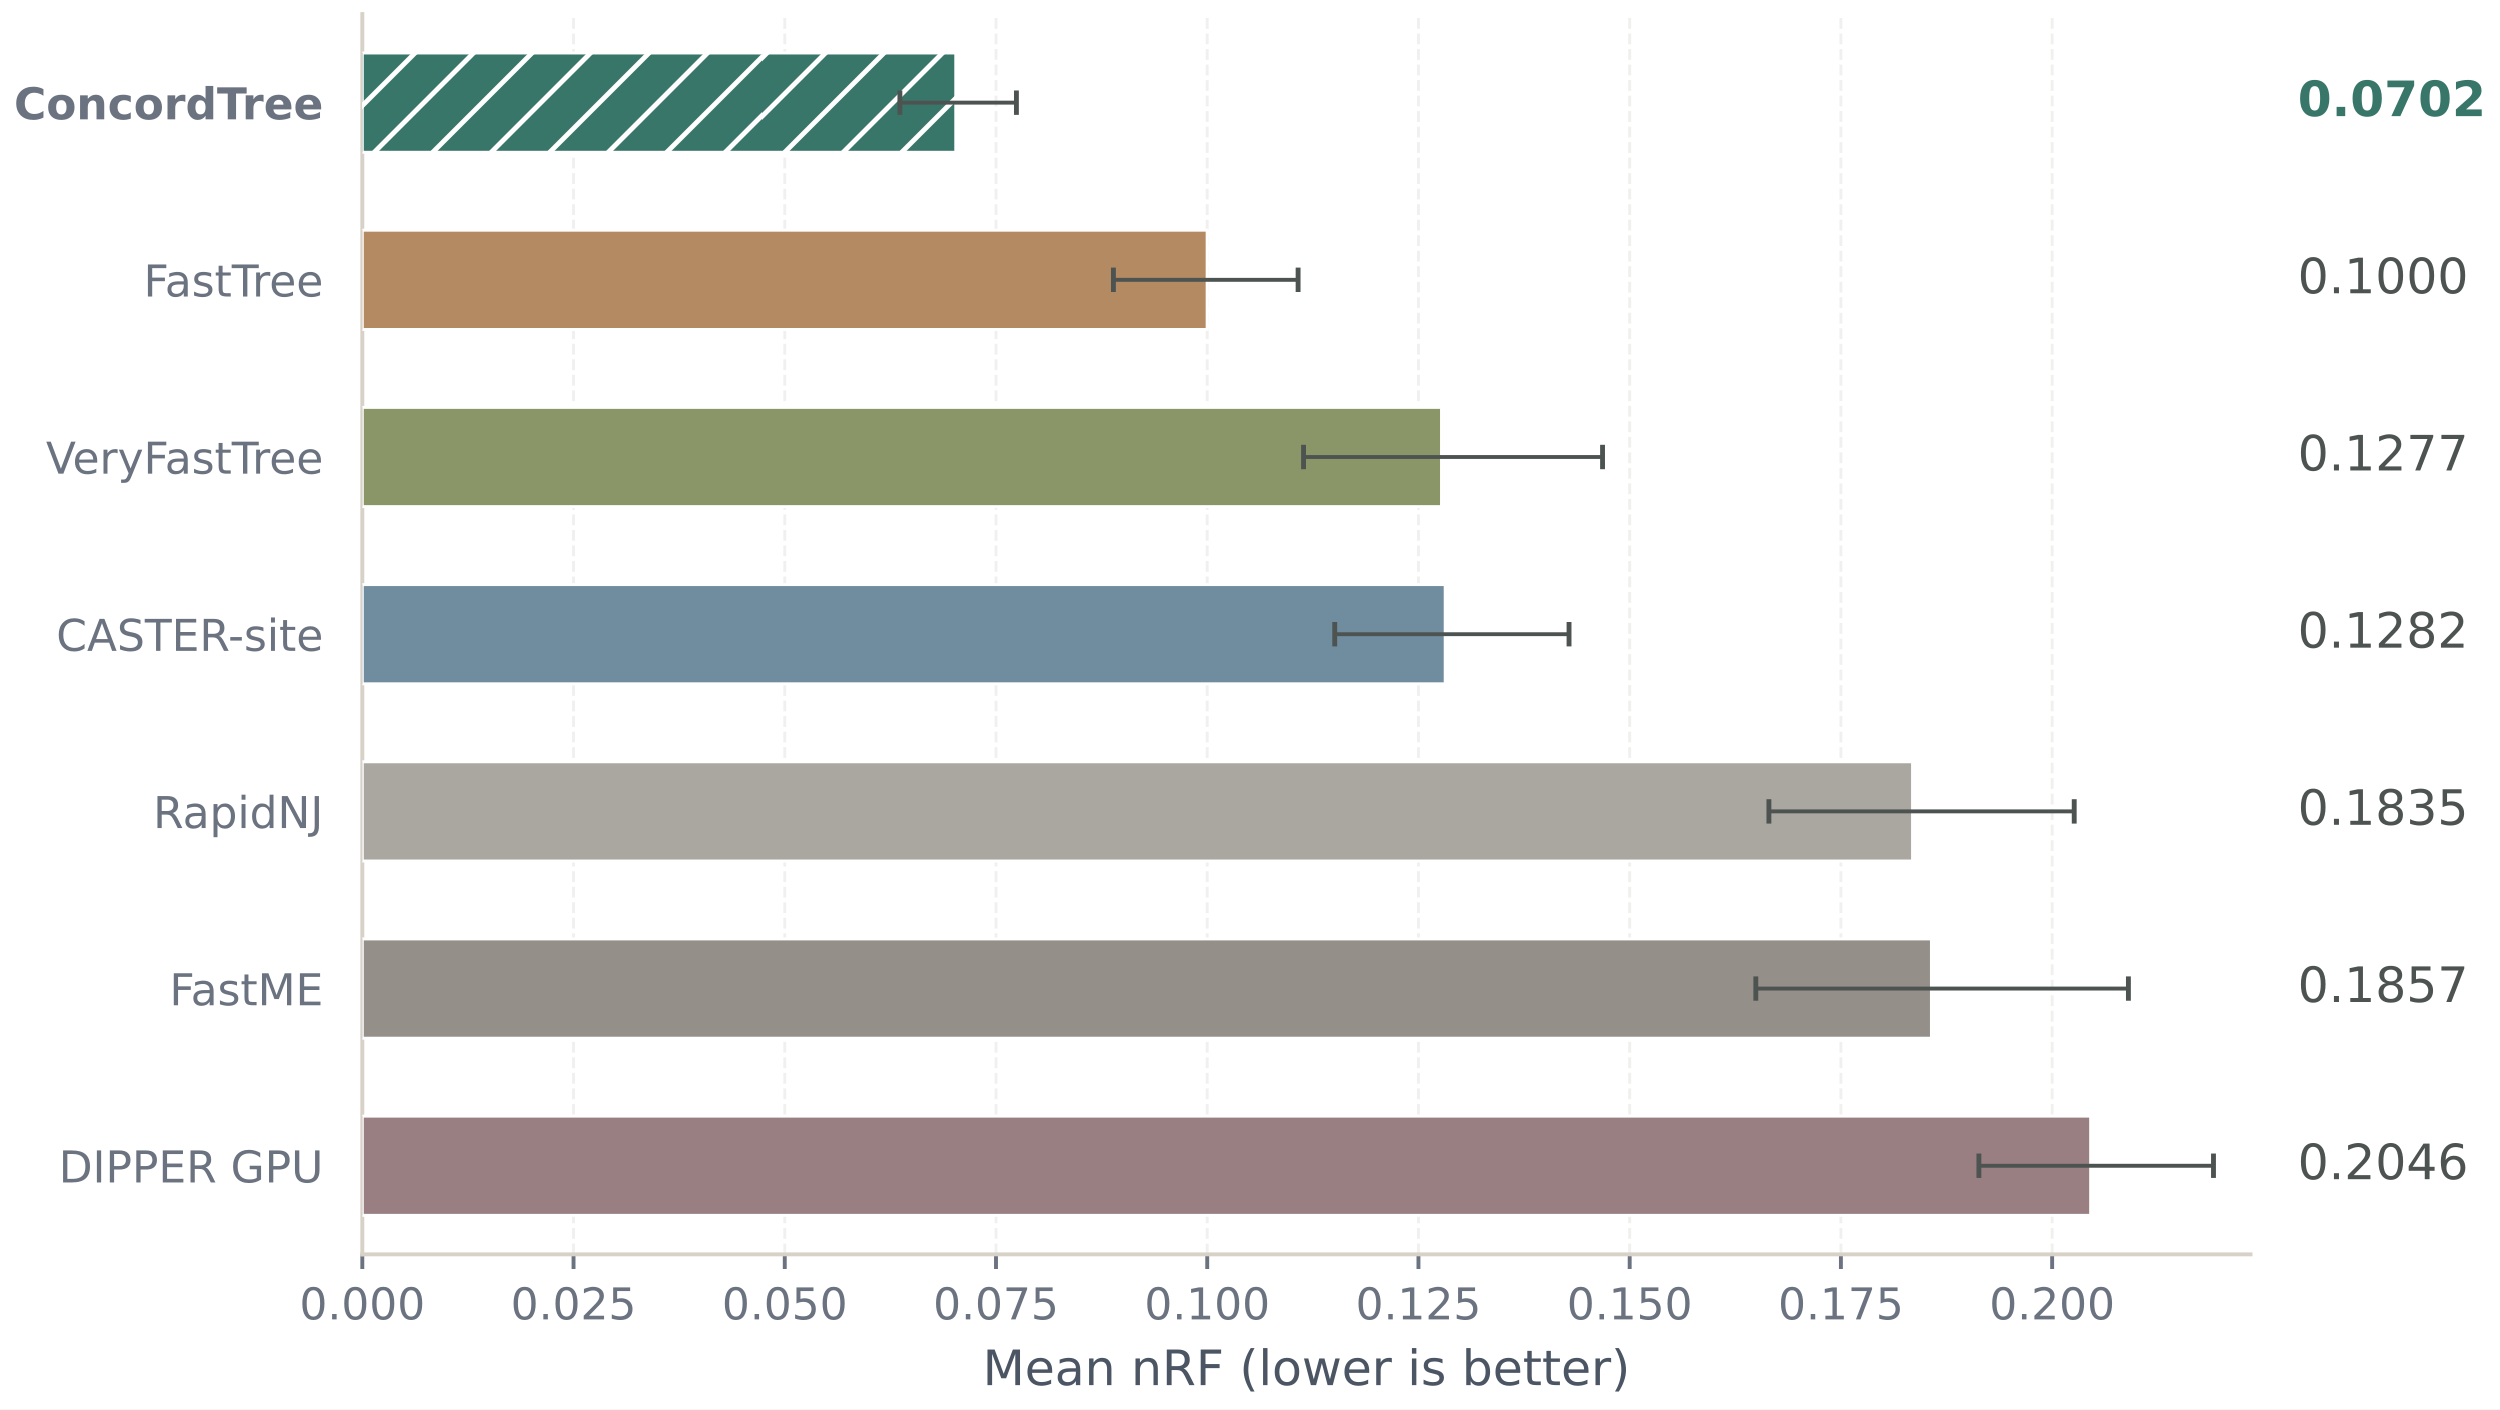
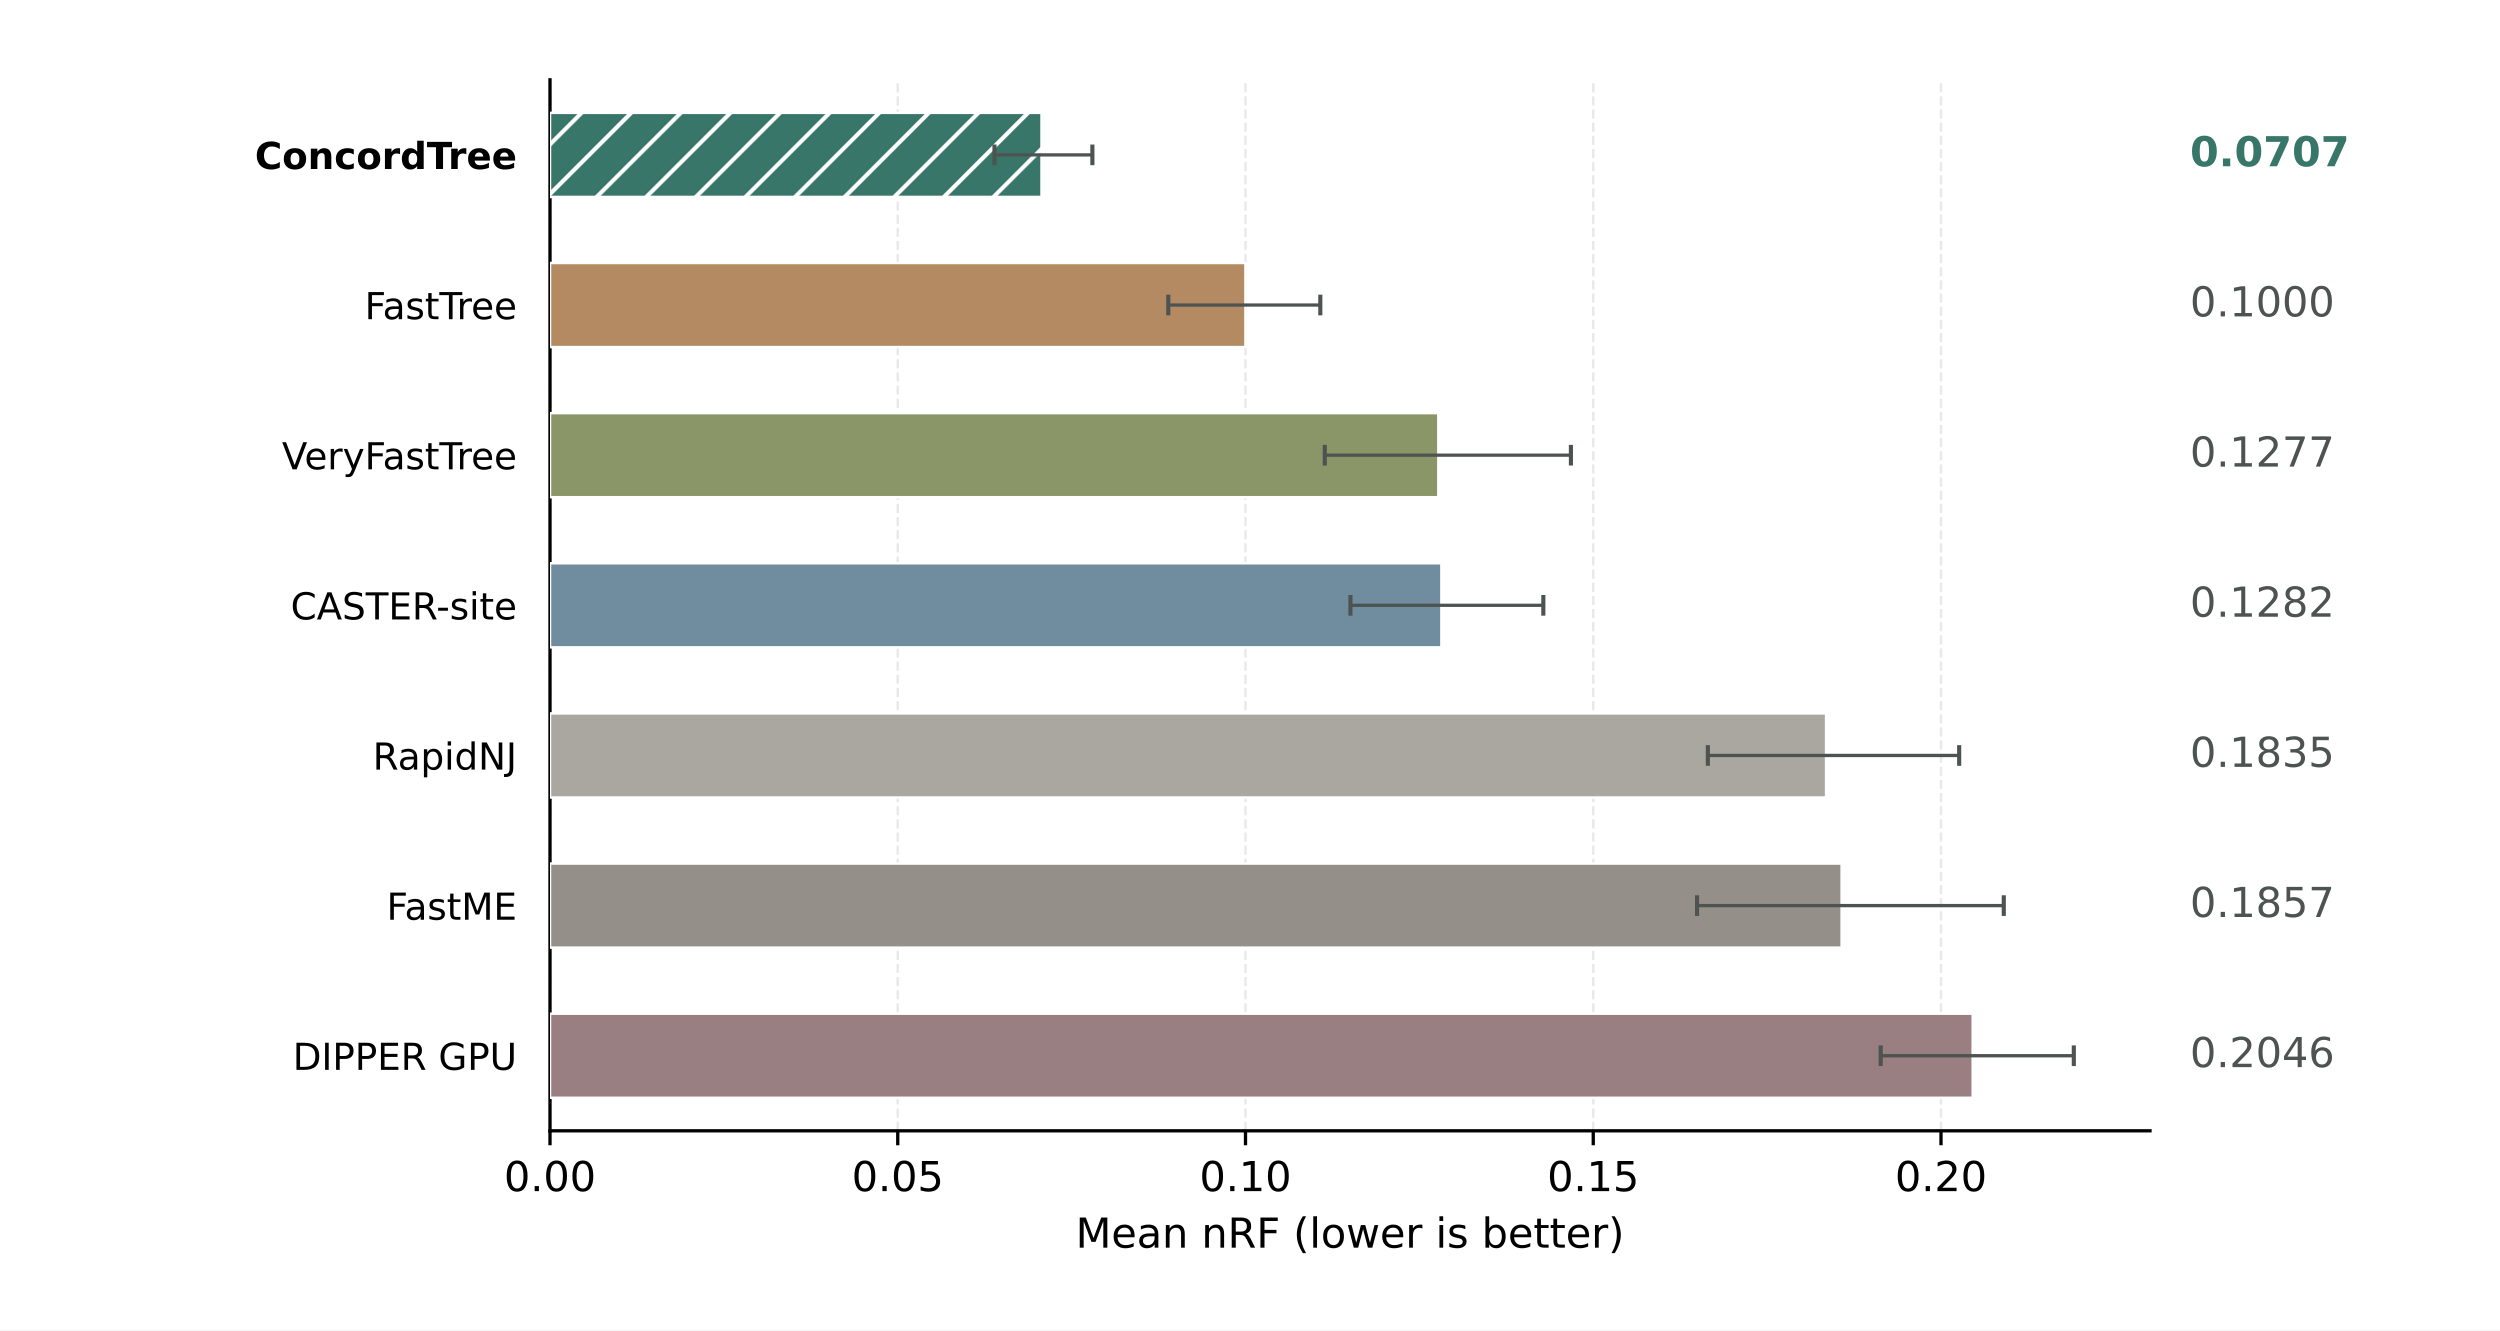
- <svg xmlns="http://www.w3.org/2000/svg" xmlns:xlink="http://www.w3.org/1999/xlink" width="512.487pt" height="288.902pt" viewBox="0 0 512.487 288.902" version="1.1">
+ <svg xmlns="http://www.w3.org/2000/svg" xmlns:xlink="http://www.w3.org/1999/xlink" width="604.8pt" height="321.84pt" viewBox="0 0 604.8 321.84" version="1.1">
  <defs>
    <style type="text/css">*{stroke-linejoin: round; stroke-linecap: butt}</style>
  </defs>
  <g id="figure_1">
    <g id="patch_1">
-       <path d="M 0 288.902  L 512.487 288.902  L 512.487 0  L 0 0  z " style="fill: #ffffff" />
+       <path d="M 0 321.84  L 604.8 321.84  L 604.8 0  L 0 0  z " style="fill: #ffffff" />
    </g>
    <g id="axes_1">
      <g id="patch_2">
-         <path d="M 74.271 257.134  L 461.343 257.134  L 461.343 2.88  L 74.271 2.88  z " style="fill: #ffffff" />
+         <path d="M 133.056 273.564  L 520.128 273.564  L 520.128 19.31  L 133.056 19.31  z " style="fill: #ffffff" />
      </g>
      <g id="matplotlib.axis_1">
        <g id="xtick_1">
          <g id="line2d_1">
-             <path d="M 74.271 257.134  L 74.271 2.88  " clip-path="url(#p2c27526972)" style="fill: none; stroke-dasharray: 2.22,0.96; stroke-dashoffset: 0; stroke: #e8eae7; stroke-opacity: 0.65; stroke-width: 0.6" />
+             <path d="M 133.056 273.564  L 133.056 19.31  " clip-path="url(#p0b6dd8f5ba)" style="fill: none; stroke-dasharray: 2.22,0.96; stroke-dashoffset: 0; stroke: #e8eae7; stroke-width: 0.6" />
          </g>
          <g id="line2d_2">
            <defs>
-               <path id="m1a377a992f" d="M 0 0  L 0 3  " style="stroke: #6b7280; stroke-width: 0.8" />
+               <path id="me006447a40" d="M 0 0  L 0 3.5  " style="stroke: #000000; stroke-width: 0.8" />
            </defs>
            <g>
-               <use xlink:href="#m1a377a992f" x="74.271" y="257.134" style="fill: #6b7280; stroke: #6b7280; stroke-width: 0.8" />
+               <use xlink:href="#me006447a40" x="133.056" y="273.564" style="stroke: #000000; stroke-width: 0.8" />
            </g>
          </g>
          <g id="text_1">
-             <text style="font-size: 9px; font-family: 'DejaVu Sans'; text-anchor: middle; fill: #6b7280" x="74.271" y="270.472" transform="rotate(-0 74.27094 270.4722)">0.000</text>
+             <text style="font-size: 10px; font-family: 'DejaVu Sans'; text-anchor: middle" x="133.056" y="288.162" transform="rotate(-0 133.056 288.1624)">0.00</text>
          </g>
        </g>
        <g id="xtick_2">
          <g id="line2d_3">
-             <path d="M 117.572 257.134  L 117.572 2.88  " clip-path="url(#p2c27526972)" style="fill: none; stroke-dasharray: 2.22,0.96; stroke-dashoffset: 0; stroke: #e8eae7; stroke-opacity: 0.65; stroke-width: 0.6" />
+             <path d="M 217.184 273.564  L 217.184 19.31  " clip-path="url(#p0b6dd8f5ba)" style="fill: none; stroke-dasharray: 2.22,0.96; stroke-dashoffset: 0; stroke: #e8eae7; stroke-width: 0.6" />
          </g>
          <g id="line2d_4">
            <g>
-               <use xlink:href="#m1a377a992f" x="117.572" y="257.134" style="fill: #6b7280; stroke: #6b7280; stroke-width: 0.8" />
+               <use xlink:href="#me006447a40" x="217.184" y="273.564" style="stroke: #000000; stroke-width: 0.8" />
            </g>
          </g>
          <g id="text_2">
-             <text style="font-size: 9px; font-family: 'DejaVu Sans'; text-anchor: middle; fill: #6b7280" x="117.572" y="270.472" transform="rotate(-0 117.572 270.4722)">0.025</text>
+             <text style="font-size: 10px; font-family: 'DejaVu Sans'; text-anchor: middle" x="217.184" y="288.162" transform="rotate(-0 217.1837 288.1624)">0.05</text>
          </g>
        </g>
        <g id="xtick_3">
          <g id="line2d_5">
-             <path d="M 160.873 257.134  L 160.873 2.88  " clip-path="url(#p2c27526972)" style="fill: none; stroke-dasharray: 2.22,0.96; stroke-dashoffset: 0; stroke: #e8eae7; stroke-opacity: 0.65; stroke-width: 0.6" />
+             <path d="M 301.311 273.564  L 301.311 19.31  " clip-path="url(#p0b6dd8f5ba)" style="fill: none; stroke-dasharray: 2.22,0.96; stroke-dashoffset: 0; stroke: #e8eae7; stroke-width: 0.6" />
          </g>
          <g id="line2d_6">
            <g>
-               <use xlink:href="#m1a377a992f" x="160.873" y="257.134" style="fill: #6b7280; stroke: #6b7280; stroke-width: 0.8" />
+               <use xlink:href="#me006447a40" x="301.311" y="273.564" style="stroke: #000000; stroke-width: 0.8" />
            </g>
          </g>
          <g id="text_3">
-             <text style="font-size: 9px; font-family: 'DejaVu Sans'; text-anchor: middle; fill: #6b7280" x="160.873" y="270.472" transform="rotate(-0 160.873 270.4722)">0.050</text>
+             <text style="font-size: 10px; font-family: 'DejaVu Sans'; text-anchor: middle" x="301.311" y="288.162" transform="rotate(-0 301.3114 288.1624)">0.10</text>
          </g>
        </g>
        <g id="xtick_4">
          <g id="line2d_7">
-             <path d="M 204.174 257.134  L 204.174 2.88  " clip-path="url(#p2c27526972)" style="fill: none; stroke-dasharray: 2.22,0.96; stroke-dashoffset: 0; stroke: #e8eae7; stroke-opacity: 0.65; stroke-width: 0.6" />
+             <path d="M 385.439 273.564  L 385.439 19.31  " clip-path="url(#p0b6dd8f5ba)" style="fill: none; stroke-dasharray: 2.22,0.96; stroke-dashoffset: 0; stroke: #e8eae7; stroke-width: 0.6" />
          </g>
          <g id="line2d_8">
            <g>
-               <use xlink:href="#m1a377a992f" x="204.174" y="257.134" style="fill: #6b7280; stroke: #6b7280; stroke-width: 0.8" />
+               <use xlink:href="#me006447a40" x="385.439" y="273.564" style="stroke: #000000; stroke-width: 0.8" />
            </g>
          </g>
          <g id="text_4">
-             <text style="font-size: 9px; font-family: 'DejaVu Sans'; text-anchor: middle; fill: #6b7280" x="204.174" y="270.472" transform="rotate(-0 204.174 270.4722)">0.075</text>
+             <text style="font-size: 10px; font-family: 'DejaVu Sans'; text-anchor: middle" x="385.439" y="288.162" transform="rotate(-0 385.4391 288.1624)">0.15</text>
          </g>
        </g>
        <g id="xtick_5">
          <g id="line2d_9">
-             <path d="M 247.475 257.134  L 247.475 2.88  " clip-path="url(#p2c27526972)" style="fill: none; stroke-dasharray: 2.22,0.96; stroke-dashoffset: 0; stroke: #e8eae7; stroke-opacity: 0.65; stroke-width: 0.6" />
+             <path d="M 469.567 273.564  L 469.567 19.31  " clip-path="url(#p0b6dd8f5ba)" style="fill: none; stroke-dasharray: 2.22,0.96; stroke-dashoffset: 0; stroke: #e8eae7; stroke-width: 0.6" />
          </g>
          <g id="line2d_10">
            <g>
-               <use xlink:href="#m1a377a992f" x="247.475" y="257.134" style="fill: #6b7280; stroke: #6b7280; stroke-width: 0.8" />
+               <use xlink:href="#me006447a40" x="469.567" y="273.564" style="stroke: #000000; stroke-width: 0.8" />
            </g>
          </g>
          <g id="text_5">
-             <text style="font-size: 9px; font-family: 'DejaVu Sans'; text-anchor: middle; fill: #6b7280" x="247.475" y="270.472" transform="rotate(-0 247.4751 270.4722)">0.100</text>
-           </g>
-         </g>
-         <g id="xtick_6">
-           <g id="line2d_11">
-             <path d="M 290.776 257.134  L 290.776 2.88  " clip-path="url(#p2c27526972)" style="fill: none; stroke-dasharray: 2.22,0.96; stroke-dashoffset: 0; stroke: #e8eae7; stroke-opacity: 0.65; stroke-width: 0.6" />
-           </g>
-           <g id="line2d_12">
-             <g>
-               <use xlink:href="#m1a377a992f" x="290.776" y="257.134" style="fill: #6b7280; stroke: #6b7280; stroke-width: 0.8" />
-             </g>
-           </g>
-           <g id="text_6">
-             <text style="font-size: 9px; font-family: 'DejaVu Sans'; text-anchor: middle; fill: #6b7280" x="290.776" y="270.472" transform="rotate(-0 290.7761 270.4722)">0.125</text>
-           </g>
-         </g>
-         <g id="xtick_7">
-           <g id="line2d_13">
-             <path d="M 334.077 257.134  L 334.077 2.88  " clip-path="url(#p2c27526972)" style="fill: none; stroke-dasharray: 2.22,0.96; stroke-dashoffset: 0; stroke: #e8eae7; stroke-opacity: 0.65; stroke-width: 0.6" />
-           </g>
-           <g id="line2d_14">
-             <g>
-               <use xlink:href="#m1a377a992f" x="334.077" y="257.134" style="fill: #6b7280; stroke: #6b7280; stroke-width: 0.8" />
-             </g>
-           </g>
-           <g id="text_7">
-             <text style="font-size: 9px; font-family: 'DejaVu Sans'; text-anchor: middle; fill: #6b7280" x="334.077" y="270.472" transform="rotate(-0 334.0771 270.4722)">0.150</text>
-           </g>
-         </g>
-         <g id="xtick_8">
-           <g id="line2d_15">
-             <path d="M 377.378 257.134  L 377.378 2.88  " clip-path="url(#p2c27526972)" style="fill: none; stroke-dasharray: 2.22,0.96; stroke-dashoffset: 0; stroke: #e8eae7; stroke-opacity: 0.65; stroke-width: 0.6" />
-           </g>
-           <g id="line2d_16">
-             <g>
-               <use xlink:href="#m1a377a992f" x="377.378" y="257.134" style="fill: #6b7280; stroke: #6b7280; stroke-width: 0.8" />
-             </g>
-           </g>
-           <g id="text_8">
-             <text style="font-size: 9px; font-family: 'DejaVu Sans'; text-anchor: middle; fill: #6b7280" x="377.378" y="270.472" transform="rotate(-0 377.3781 270.4722)">0.175</text>
-           </g>
-         </g>
-         <g id="xtick_9">
-           <g id="line2d_17">
-             <path d="M 420.679 257.134  L 420.679 2.88  " clip-path="url(#p2c27526972)" style="fill: none; stroke-dasharray: 2.22,0.96; stroke-dashoffset: 0; stroke: #e8eae7; stroke-opacity: 0.65; stroke-width: 0.6" />
-           </g>
-           <g id="line2d_18">
-             <g>
-               <use xlink:href="#m1a377a992f" x="420.679" y="257.134" style="fill: #6b7280; stroke: #6b7280; stroke-width: 0.8" />
-             </g>
-           </g>
-           <g id="text_9">
-             <text style="font-size: 9px; font-family: 'DejaVu Sans'; text-anchor: middle; fill: #6b7280" x="420.679" y="270.472" transform="rotate(-0 420.6792 270.4722)">0.200</text>
-           </g>
-         </g>
-         <g id="text_10">
-           <text style="font-size: 10px; font-family: 'DejaVu Sans'; text-anchor: middle; fill: #4b5563" x="267.807" y="283.942" transform="rotate(-0 267.8069 283.9423)">Mean nRF (lower is better)</text>
+             <text style="font-size: 10px; font-family: 'DejaVu Sans'; text-anchor: middle" x="469.567" y="288.162" transform="rotate(-0 469.5669 288.1624)">0.20</text>
+           </g>
+         </g>
+         <g id="text_6">
+           <text style="font-size: 10px; font-family: 'DejaVu Sans'; text-anchor: middle" x="326.592" y="301.841" transform="rotate(-0 326.592 301.8406)">Mean nRF (lower is better)</text>
        </g>
      </g>
      <g id="matplotlib.axis_2">
        <g id="ytick_1">
-           <g id="line2d_19" />
+           <g id="line2d_11" />
+           <g id="text_7">
+             <text style="font-weight: 700; font-size: 9px; font-family: 'DejaVu Sans'; text-anchor: end" x="125.056" y="40.891" transform="rotate(-0 125.056 40.89067)">ConcordTree</text>
+           </g>
+         </g>
+         <g id="ytick_2">
+           <g id="line2d_12" />
+           <g id="text_8">
+             <text style="font-size: 9px; font-family: 'DejaVu Sans'; text-anchor: end" x="125.056" y="77.213" transform="rotate(-0 125.056 77.21261)">FastTree</text>
+           </g>
+         </g>
+         <g id="ytick_3">
+           <g id="line2d_13" />
+           <g id="text_9">
+             <text style="font-size: 9px; font-family: 'DejaVu Sans'; text-anchor: end" x="125.056" y="113.535" transform="rotate(-0 125.056 113.5346)">VeryFastTree</text>
+           </g>
+         </g>
+         <g id="ytick_4">
+           <g id="line2d_14" />
+           <g id="text_10">
+             <text style="font-size: 9px; font-family: 'DejaVu Sans'; text-anchor: end" x="125.056" y="149.856" transform="rotate(-0 125.056 149.8565)">CASTER-site</text>
+           </g>
+         </g>
+         <g id="ytick_5">
+           <g id="line2d_15" />
          <g id="text_11">
-             <text style="font-weight: 700; font-size: 9px; font-family: 'DejaVu Sans'; text-anchor: end; fill: #6b7280" x="66.271" y="24.46" transform="rotate(-0 66.27094 24.46027)">ConcordTree</text>
-           </g>
-         </g>
-         <g id="ytick_2">
-           <g id="line2d_20" />
+             <text style="font-size: 9px; font-family: 'DejaVu Sans'; text-anchor: end" x="125.056" y="186.178" transform="rotate(-0 125.056 186.1784)">RapidNJ</text>
+           </g>
+         </g>
+         <g id="ytick_6">
+           <g id="line2d_16" />
          <g id="text_12">
-             <text style="font-size: 9px; font-family: 'DejaVu Sans'; text-anchor: end; fill: #6b7280" x="66.271" y="60.782" transform="rotate(-0 66.27094 60.78221)">FastTree</text>
-           </g>
-         </g>
-         <g id="ytick_3">
-           <g id="line2d_21" />
+             <text style="font-size: 9px; font-family: 'DejaVu Sans'; text-anchor: end" x="125.056" y="222.5" transform="rotate(-0 125.056 222.5004)">FastME</text>
+           </g>
+         </g>
+         <g id="ytick_7">
+           <g id="line2d_17" />
          <g id="text_13">
-             <text style="font-size: 9px; font-family: 'DejaVu Sans'; text-anchor: end; fill: #6b7280" x="66.271" y="97.104" transform="rotate(-0 66.27094 97.10415)">VeryFastTree</text>
-           </g>
-         </g>
-         <g id="ytick_4">
-           <g id="line2d_22" />
-           <g id="text_14">
-             <text style="font-size: 9px; font-family: 'DejaVu Sans'; text-anchor: end; fill: #6b7280" x="66.271" y="133.426" transform="rotate(-0 66.27094 133.4261)">CASTER-site</text>
-           </g>
-         </g>
-         <g id="ytick_5">
-           <g id="line2d_23" />
-           <g id="text_15">
-             <text style="font-size: 9px; font-family: 'DejaVu Sans'; text-anchor: end; fill: #6b7280" x="66.271" y="169.748" transform="rotate(-0 66.27094 169.748)">RapidNJ</text>
-           </g>
-         </g>
-         <g id="ytick_6">
-           <g id="line2d_24" />
-           <g id="text_16">
-             <text style="font-size: 9px; font-family: 'DejaVu Sans'; text-anchor: end; fill: #6b7280" x="66.271" y="206.07" transform="rotate(-0 66.27094 206.07)">FastME</text>
-           </g>
-         </g>
-         <g id="ytick_7">
-           <g id="line2d_25" />
-           <g id="text_17">
-             <text style="font-size: 9px; font-family: 'DejaVu Sans'; text-anchor: end; fill: #6b7280" x="66.271" y="242.392" transform="rotate(-0 66.27094 242.3919)">DIPPER GPU</text>
+             <text style="font-size: 9px; font-family: 'DejaVu Sans'; text-anchor: end" x="125.056" y="258.822" transform="rotate(-0 125.056 258.8223)">DIPPER GPU</text>
          </g>
        </g>
      </g>
      <g id="patch_3">
-         <path d="M 74.271 257.134  L 74.271 2.88  " style="fill: none; stroke: #d8d1c7; stroke-width: 0.8; stroke-linejoin: miter; stroke-linecap: square" />
+         <path d="M 133.056 273.564  L 133.056 19.31  " style="fill: none; stroke: #000000; stroke-width: 0.8; stroke-linejoin: miter; stroke-linecap: square" />
      </g>
      <g id="patch_4">
-         <path d="M 74.271 257.134  L 461.343 257.134  " style="fill: none; stroke: #d8d1c7; stroke-width: 0.8; stroke-linejoin: miter; stroke-linecap: square" />
+         <path d="M 133.056 273.564  L 520.128 273.564  " style="fill: none; stroke: #000000; stroke-width: 0.8; stroke-linejoin: miter; stroke-linecap: square" />
      </g>
      <g id="patch_5">
-         <path d="M 74.271 10.871  L 195.925 10.871  L 195.925 31.211  L 74.271 31.211  z " clip-path="url(#p2c27526972)" style="fill: url(#h28215bc005); stroke: #ffffff; stroke-width: 0.6; stroke-linejoin: miter" />
+         <path d="M 133.056 27.301  L 251.963 27.301  L 251.963 47.642  L 133.056 47.642  z " clip-path="url(#p0b6dd8f5ba)" style="fill: url(#h6bd0280ece); stroke: #ffffff; stroke-width: 0.6; stroke-linejoin: miter" />
+       </g>
+       <g id="text_14">
+         <text style="font-weight: 700; font-size: 10px; font-family: 'DejaVu Sans'; text-anchor: start; fill: #39766a" x="529.805" y="40.231" transform="rotate(-0 529.8048 40.23075)">0.0707</text>
+       </g>
+       <g id="patch_6">
+         <path d="M 133.056 63.623  L 301.293 63.623  L 301.293 83.963  L 133.056 83.963  z " clip-path="url(#p0b6dd8f5ba)" style="fill: #b38a62; stroke: #ffffff; stroke-width: 0.6; stroke-linejoin: miter" />
+       </g>
+       <g id="text_15">
+         <text style="font-size: 10px; font-family: 'DejaVu Sans'; text-anchor: start; fill: #4d5350" x="529.805" y="76.553" transform="rotate(-0 529.8048 76.55269)">0.1000</text>
+       </g>
+       <g id="patch_7">
+         <path d="M 133.056 99.945  L 347.963 99.945  L 347.963 120.285  L 133.056 120.285  z " clip-path="url(#p0b6dd8f5ba)" style="fill: #8a9568; stroke: #ffffff; stroke-width: 0.6; stroke-linejoin: miter" />
+       </g>
+       <g id="text_16">
+         <text style="font-size: 10px; font-family: 'DejaVu Sans'; text-anchor: start; fill: #4d5350" x="529.805" y="112.875" transform="rotate(-0 529.8048 112.8746)">0.1277</text>
+       </g>
+       <g id="patch_8">
+         <path d="M 133.056 136.267  L 348.698 136.267  L 348.698 156.607  L 133.056 156.607  z " clip-path="url(#p0b6dd8f5ba)" style="fill: #708c9f; stroke: #ffffff; stroke-width: 0.6; stroke-linejoin: miter" />
+       </g>
+       <g id="text_17">
+         <text style="font-size: 10px; font-family: 'DejaVu Sans'; text-anchor: start; fill: #4d5350" x="529.805" y="149.197" transform="rotate(-0 529.8048 149.1966)">0.1282</text>
+       </g>
+       <g id="patch_9">
+         <path d="M 133.056 172.589  L 441.764 172.589  L 441.764 192.929  L 133.056 192.929  z " clip-path="url(#p0b6dd8f5ba)" style="fill: #aaa7a0; stroke: #ffffff; stroke-width: 0.6; stroke-linejoin: miter" />
      </g>
      <g id="text_18">
-         <text style="font-weight: 700; font-size: 10px; font-family: 'DejaVu Sans'; text-anchor: start; fill: #39766a" x="471.02" y="23.8" transform="rotate(-0 471.0197 23.80035)">0.0702</text>
-       </g>
-       <g id="patch_6">
-         <path d="M 74.271 47.193  L 247.456 47.193  L 247.456 67.533  L 74.271 67.533  z " clip-path="url(#p2c27526972)" style="fill: #b38a62; stroke: #ffffff; stroke-width: 0.6; stroke-linejoin: miter" />
+         <text style="font-size: 10px; font-family: 'DejaVu Sans'; text-anchor: start; fill: #4d5350" x="529.805" y="185.519" transform="rotate(-0 529.8048 185.5185)">0.1835</text>
+       </g>
+       <g id="patch_10">
+         <path d="M 133.056 208.911  L 445.526 208.911  L 445.526 229.251  L 133.056 229.251  z " clip-path="url(#p0b6dd8f5ba)" style="fill: #958f89; stroke: #ffffff; stroke-width: 0.6; stroke-linejoin: miter" />
      </g>
      <g id="text_19">
-         <text style="font-size: 10px; font-family: 'DejaVu Sans'; text-anchor: start; fill: #4d5350" x="471.02" y="60.122" transform="rotate(-0 471.0197 60.12229)">0.1000</text>
-       </g>
-       <g id="patch_7">
-         <path d="M 74.271 83.515  L 295.499 83.515  L 295.499 103.855  L 74.271 103.855  z " clip-path="url(#p2c27526972)" style="fill: #8a9568; stroke: #ffffff; stroke-width: 0.6; stroke-linejoin: miter" />
+         <text style="font-size: 10px; font-family: 'DejaVu Sans'; text-anchor: start; fill: #4d5350" x="529.805" y="221.84" transform="rotate(-0 529.8048 221.8405)">0.1857</text>
+       </g>
+       <g id="patch_11">
+         <path d="M 133.056 245.233  L 477.231 245.233  L 477.231 265.573  L 133.056 265.573  z " clip-path="url(#p0b6dd8f5ba)" style="fill: #9a7f82; stroke: #ffffff; stroke-width: 0.6; stroke-linejoin: miter" />
      </g>
      <g id="text_20">
-         <text style="font-size: 10px; font-family: 'DejaVu Sans'; text-anchor: start; fill: #4d5350" x="471.02" y="96.444" transform="rotate(-0 471.0197 96.44423)">0.1277</text>
-       </g>
-       <g id="patch_8">
-         <path d="M 74.271 119.837  L 296.256 119.837  L 296.256 140.177  L 74.271 140.177  z " clip-path="url(#p2c27526972)" style="fill: #708c9f; stroke: #ffffff; stroke-width: 0.6; stroke-linejoin: miter" />
-       </g>
-       <g id="text_21">
-         <text style="font-size: 10px; font-family: 'DejaVu Sans'; text-anchor: start; fill: #4d5350" x="471.02" y="132.766" transform="rotate(-0 471.0197 132.7662)">0.1282</text>
-       </g>
-       <g id="patch_9">
-         <path d="M 74.271 156.159  L 392.058 156.159  L 392.058 176.499  L 74.271 176.499  z " clip-path="url(#p2c27526972)" style="fill: #aaa7a0; stroke: #ffffff; stroke-width: 0.6; stroke-linejoin: miter" />
-       </g>
-       <g id="text_22">
-         <text style="font-size: 10px; font-family: 'DejaVu Sans'; text-anchor: start; fill: #4d5350" x="471.02" y="169.088" transform="rotate(-0 471.0197 169.0881)">0.1835</text>
-       </g>
-       <g id="patch_10">
-         <path d="M 74.271 192.481  L 395.932 192.481  L 395.932 212.821  L 74.271 212.821  z " clip-path="url(#p2c27526972)" style="fill: #958f89; stroke: #ffffff; stroke-width: 0.6; stroke-linejoin: miter" />
-       </g>
-       <g id="text_23">
-         <text style="font-size: 10px; font-family: 'DejaVu Sans'; text-anchor: start; fill: #4d5350" x="471.02" y="205.41" transform="rotate(-0 471.0197 205.4101)">0.1857</text>
-       </g>
-       <g id="patch_11">
-         <path d="M 74.271 228.802  L 428.569 228.802  L 428.569 249.143  L 74.271 249.143  z " clip-path="url(#p2c27526972)" style="fill: #9a7f82; stroke: #ffffff; stroke-width: 0.6; stroke-linejoin: miter" />
-       </g>
-       <g id="text_24">
-         <text style="font-size: 10px; font-family: 'DejaVu Sans'; text-anchor: start; fill: #4d5350" x="471.02" y="241.732" transform="rotate(-0 471.0197 241.732)">0.2046</text>
+         <text style="font-size: 10px; font-family: 'DejaVu Sans'; text-anchor: start; fill: #4d5350" x="529.805" y="258.162" transform="rotate(-0 529.8048 258.1624)">0.2046</text>
      </g>
      <g id="LineCollection_1">
-         <path d="M 184.474 21.041  L 208.36 21.041  " clip-path="url(#p2c27526972)" style="fill: none; stroke: #4d5350; stroke-width: 0.8" />
+         <path d="M 240.585 37.471  L 264.268 37.471  " clip-path="url(#p0b6dd8f5ba)" style="fill: none; stroke: #4d5350; stroke-width: 0.8" />
+       </g>
+       <g id="line2d_18">
+         <defs>
+           <path id="m322ef5618e" d="M 0 2.5  L 0 -2.5  " style="stroke: #4d5350" />
+         </defs>
+         <g clip-path="url(#p0b6dd8f5ba)">
+           <use xlink:href="#m322ef5618e" x="240.585" y="37.471" style="fill: #1f77b4; stroke: #4d5350" />
+         </g>
+       </g>
+       <g id="line2d_19">
+         <g clip-path="url(#p0b6dd8f5ba)">
+           <use xlink:href="#m322ef5618e" x="264.268" y="37.471" style="fill: #1f77b4; stroke: #4d5350" />
+         </g>
+       </g>
+       <g id="LineCollection_2">
+         <path d="M 282.632 73.793  L 319.408 73.793  " clip-path="url(#p0b6dd8f5ba)" style="fill: none; stroke: #4d5350; stroke-width: 0.8" />
+       </g>
+       <g id="line2d_20">
+         <g clip-path="url(#p0b6dd8f5ba)">
+           <use xlink:href="#m322ef5618e" x="282.632" y="73.793" style="fill: #1f77b4; stroke: #4d5350" />
+         </g>
+       </g>
+       <g id="line2d_21">
+         <g clip-path="url(#p0b6dd8f5ba)">
+           <use xlink:href="#m322ef5618e" x="319.408" y="73.793" style="fill: #1f77b4; stroke: #4d5350" />
+         </g>
+       </g>
+       <g id="LineCollection_3">
+         <path d="M 320.491 110.115  L 380.035 110.115  " clip-path="url(#p0b6dd8f5ba)" style="fill: none; stroke: #4d5350; stroke-width: 0.8" />
+       </g>
+       <g id="line2d_22">
+         <g clip-path="url(#p0b6dd8f5ba)">
+           <use xlink:href="#m322ef5618e" x="320.491" y="110.115" style="fill: #1f77b4; stroke: #4d5350" />
+         </g>
+       </g>
+       <g id="line2d_23">
+         <g clip-path="url(#p0b6dd8f5ba)">
+           <use xlink:href="#m322ef5618e" x="380.035" y="110.115" style="fill: #1f77b4; stroke: #4d5350" />
+         </g>
+       </g>
+       <g id="LineCollection_4">
+         <path d="M 326.701 146.437  L 373.362 146.437  " clip-path="url(#p0b6dd8f5ba)" style="fill: none; stroke: #4d5350; stroke-width: 0.8" />
+       </g>
+       <g id="line2d_24">
+         <g clip-path="url(#p0b6dd8f5ba)">
+           <use xlink:href="#m322ef5618e" x="326.701" y="146.437" style="fill: #1f77b4; stroke: #4d5350" />
+         </g>
+       </g>
+       <g id="line2d_25">
+         <g clip-path="url(#p0b6dd8f5ba)">
+           <use xlink:href="#m322ef5618e" x="373.362" y="146.437" style="fill: #1f77b4; stroke: #4d5350" />
+         </g>
+       </g>
+       <g id="LineCollection_5">
+         <path d="M 413.162 182.759  L 473.963 182.759  " clip-path="url(#p0b6dd8f5ba)" style="fill: none; stroke: #4d5350; stroke-width: 0.8" />
      </g>
      <g id="line2d_26">
-         <defs>
-           <path id="m2c00c2e9e2" d="M 0 2.5  L 0 -2.5  " style="stroke: #4d5350" />
-         </defs>
-         <g clip-path="url(#p2c27526972)">
-           <use xlink:href="#m2c00c2e9e2" x="184.474" y="21.041" style="fill: #1f77b4; stroke: #4d5350" />
+         <g clip-path="url(#p0b6dd8f5ba)">
+           <use xlink:href="#m322ef5618e" x="413.162" y="182.759" style="fill: #1f77b4; stroke: #4d5350" />
        </g>
      </g>
      <g id="line2d_27">
-         <g clip-path="url(#p2c27526972)">
-           <use xlink:href="#m2c00c2e9e2" x="208.36" y="21.041" style="fill: #1f77b4; stroke: #4d5350" />
-         </g>
-       </g>
-       <g id="LineCollection_2">
-         <path d="M 228.246 57.363  L 266.104 57.363  " clip-path="url(#p2c27526972)" style="fill: none; stroke: #4d5350; stroke-width: 0.8" />
+         <g clip-path="url(#p0b6dd8f5ba)">
+           <use xlink:href="#m322ef5618e" x="473.963" y="182.759" style="fill: #1f77b4; stroke: #4d5350" />
+         </g>
+       </g>
+       <g id="LineCollection_6">
+         <path d="M 410.556 219.081  L 484.754 219.081  " clip-path="url(#p0b6dd8f5ba)" style="fill: none; stroke: #4d5350; stroke-width: 0.8" />
      </g>
      <g id="line2d_28">
-         <g clip-path="url(#p2c27526972)">
-           <use xlink:href="#m2c00c2e9e2" x="228.246" y="57.363" style="fill: #1f77b4; stroke: #4d5350" />
+         <g clip-path="url(#p0b6dd8f5ba)">
+           <use xlink:href="#m322ef5618e" x="410.556" y="219.081" style="fill: #1f77b4; stroke: #4d5350" />
        </g>
      </g>
      <g id="line2d_29">
-         <g clip-path="url(#p2c27526972)">
-           <use xlink:href="#m2c00c2e9e2" x="266.104" y="57.363" style="fill: #1f77b4; stroke: #4d5350" />
-         </g>
-       </g>
-       <g id="LineCollection_3">
-         <path d="M 267.219 93.685  L 328.514 93.685  " clip-path="url(#p2c27526972)" style="fill: none; stroke: #4d5350; stroke-width: 0.8" />
+         <g clip-path="url(#p0b6dd8f5ba)">
+           <use xlink:href="#m322ef5618e" x="484.754" y="219.081" style="fill: #1f77b4; stroke: #4d5350" />
+         </g>
+       </g>
+       <g id="LineCollection_7">
+         <path d="M 454.98 255.403  L 501.696 255.403  " clip-path="url(#p0b6dd8f5ba)" style="fill: none; stroke: #4d5350; stroke-width: 0.8" />
      </g>
      <g id="line2d_30">
-         <g clip-path="url(#p2c27526972)">
-           <use xlink:href="#m2c00c2e9e2" x="267.219" y="93.685" style="fill: #1f77b4; stroke: #4d5350" />
+         <g clip-path="url(#p0b6dd8f5ba)">
+           <use xlink:href="#m322ef5618e" x="454.98" y="255.403" style="fill: #1f77b4; stroke: #4d5350" />
        </g>
      </g>
      <g id="line2d_31">
-         <g clip-path="url(#p2c27526972)">
-           <use xlink:href="#m2c00c2e9e2" x="328.514" y="93.685" style="fill: #1f77b4; stroke: #4d5350" />
-         </g>
-       </g>
-       <g id="LineCollection_4">
-         <path d="M 273.611 130.007  L 321.645 130.007  " clip-path="url(#p2c27526972)" style="fill: none; stroke: #4d5350; stroke-width: 0.8" />
-       </g>
-       <g id="line2d_32">
-         <g clip-path="url(#p2c27526972)">
-           <use xlink:href="#m2c00c2e9e2" x="273.611" y="130.007" style="fill: #1f77b4; stroke: #4d5350" />
-         </g>
-       </g>
-       <g id="line2d_33">
-         <g clip-path="url(#p2c27526972)">
-           <use xlink:href="#m2c00c2e9e2" x="321.645" y="130.007" style="fill: #1f77b4; stroke: #4d5350" />
-         </g>
-       </g>
-       <g id="LineCollection_5">
-         <path d="M 362.616 166.329  L 425.204 166.329  " clip-path="url(#p2c27526972)" style="fill: none; stroke: #4d5350; stroke-width: 0.8" />
-       </g>
-       <g id="line2d_34">
-         <g clip-path="url(#p2c27526972)">
-           <use xlink:href="#m2c00c2e9e2" x="362.616" y="166.329" style="fill: #1f77b4; stroke: #4d5350" />
-         </g>
-       </g>
-       <g id="line2d_35">
-         <g clip-path="url(#p2c27526972)">
-           <use xlink:href="#m2c00c2e9e2" x="425.204" y="166.329" style="fill: #1f77b4; stroke: #4d5350" />
-         </g>
-       </g>
-       <g id="LineCollection_6">
-         <path d="M 359.933 202.651  L 436.313 202.651  " clip-path="url(#p2c27526972)" style="fill: none; stroke: #4d5350; stroke-width: 0.8" />
-       </g>
-       <g id="line2d_36">
-         <g clip-path="url(#p2c27526972)">
-           <use xlink:href="#m2c00c2e9e2" x="359.933" y="202.651" style="fill: #1f77b4; stroke: #4d5350" />
-         </g>
-       </g>
-       <g id="line2d_37">
-         <g clip-path="url(#p2c27526972)">
-           <use xlink:href="#m2c00c2e9e2" x="436.313" y="202.651" style="fill: #1f77b4; stroke: #4d5350" />
-         </g>
-       </g>
-       <g id="LineCollection_7">
-         <path d="M 405.664 238.973  L 453.753 238.973  " clip-path="url(#p2c27526972)" style="fill: none; stroke: #4d5350; stroke-width: 0.8" />
-       </g>
-       <g id="line2d_38">
-         <g clip-path="url(#p2c27526972)">
-           <use xlink:href="#m2c00c2e9e2" x="405.664" y="238.973" style="fill: #1f77b4; stroke: #4d5350" />
-         </g>
-       </g>
-       <g id="line2d_39">
-         <g clip-path="url(#p2c27526972)">
-           <use xlink:href="#m2c00c2e9e2" x="453.753" y="238.973" style="fill: #1f77b4; stroke: #4d5350" />
+         <g clip-path="url(#p0b6dd8f5ba)">
+           <use xlink:href="#m322ef5618e" x="501.696" y="255.403" style="fill: #1f77b4; stroke: #4d5350" />
        </g>
      </g>
    </g>
  </g>
  <defs>
-     <clipPath id="p2c27526972">
-       <rect x="74.271" y="2.88" width="387.072" height="254.254" />
+     <clipPath id="p0b6dd8f5ba">
+       <rect x="133.056" y="19.31" width="387.072" height="254.254" />
    </clipPath>
  </defs>
  <defs>
-     <pattern id="h28215bc005" patternUnits="userSpaceOnUse" x="0" y="0" width="72" height="72">
+     <pattern id="h6bd0280ece" patternUnits="userSpaceOnUse" x="0" y="0" width="72" height="72">
      <rect x="0" y="0" width="73" height="73" fill="#39766a" />
      <path d="M -36 36  L 36 -36  M -30 42  L 42 -30  M -24 48  L 48 -24  M -18 54  L 54 -18  M -12 60  L 60 -12  M -6 66  L 66 -6  M 0 72  L 72 0  M 6 78  L 78 6  M 12 84  L 84 12  M 18 90  L 90 18  M 24 96  L 96 24  M 30 102  L 102 30  M 36 108  L 108 36  " style="fill: #ffffff; stroke: #ffffff; stroke-width: 1.0; stroke-linecap: butt; stroke-linejoin: miter" />
    </pattern>
  </defs>
</svg>
